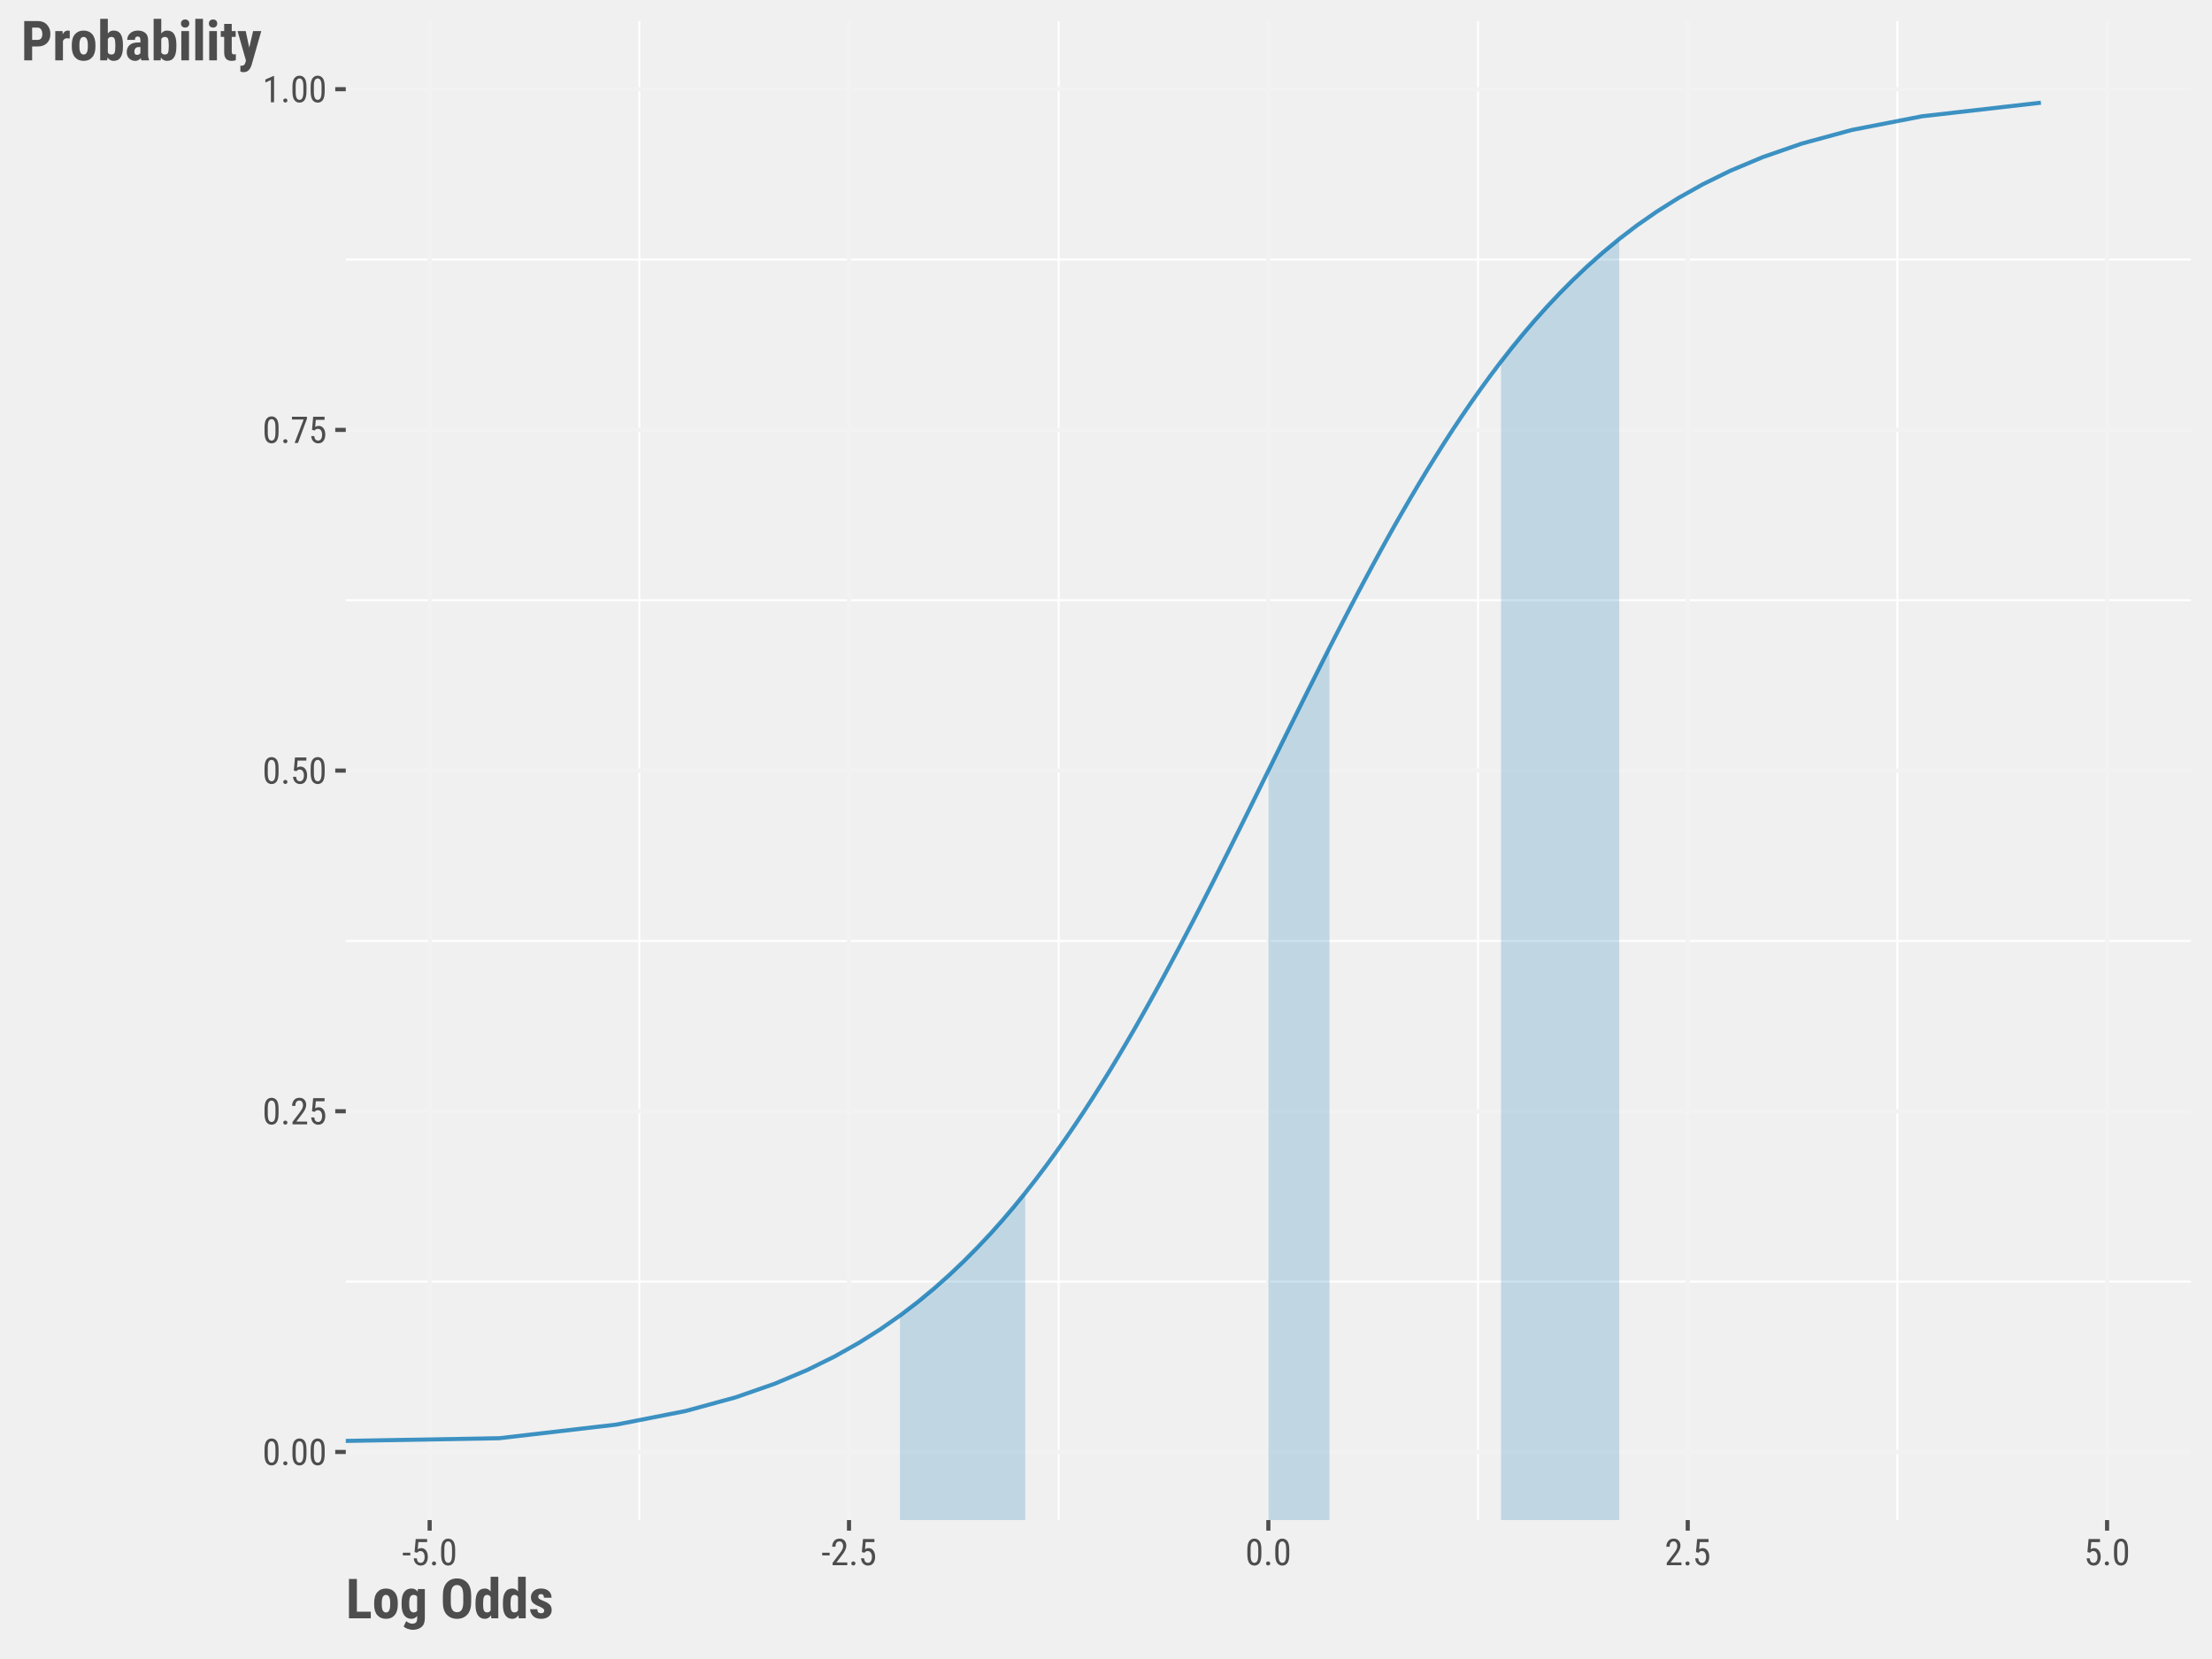
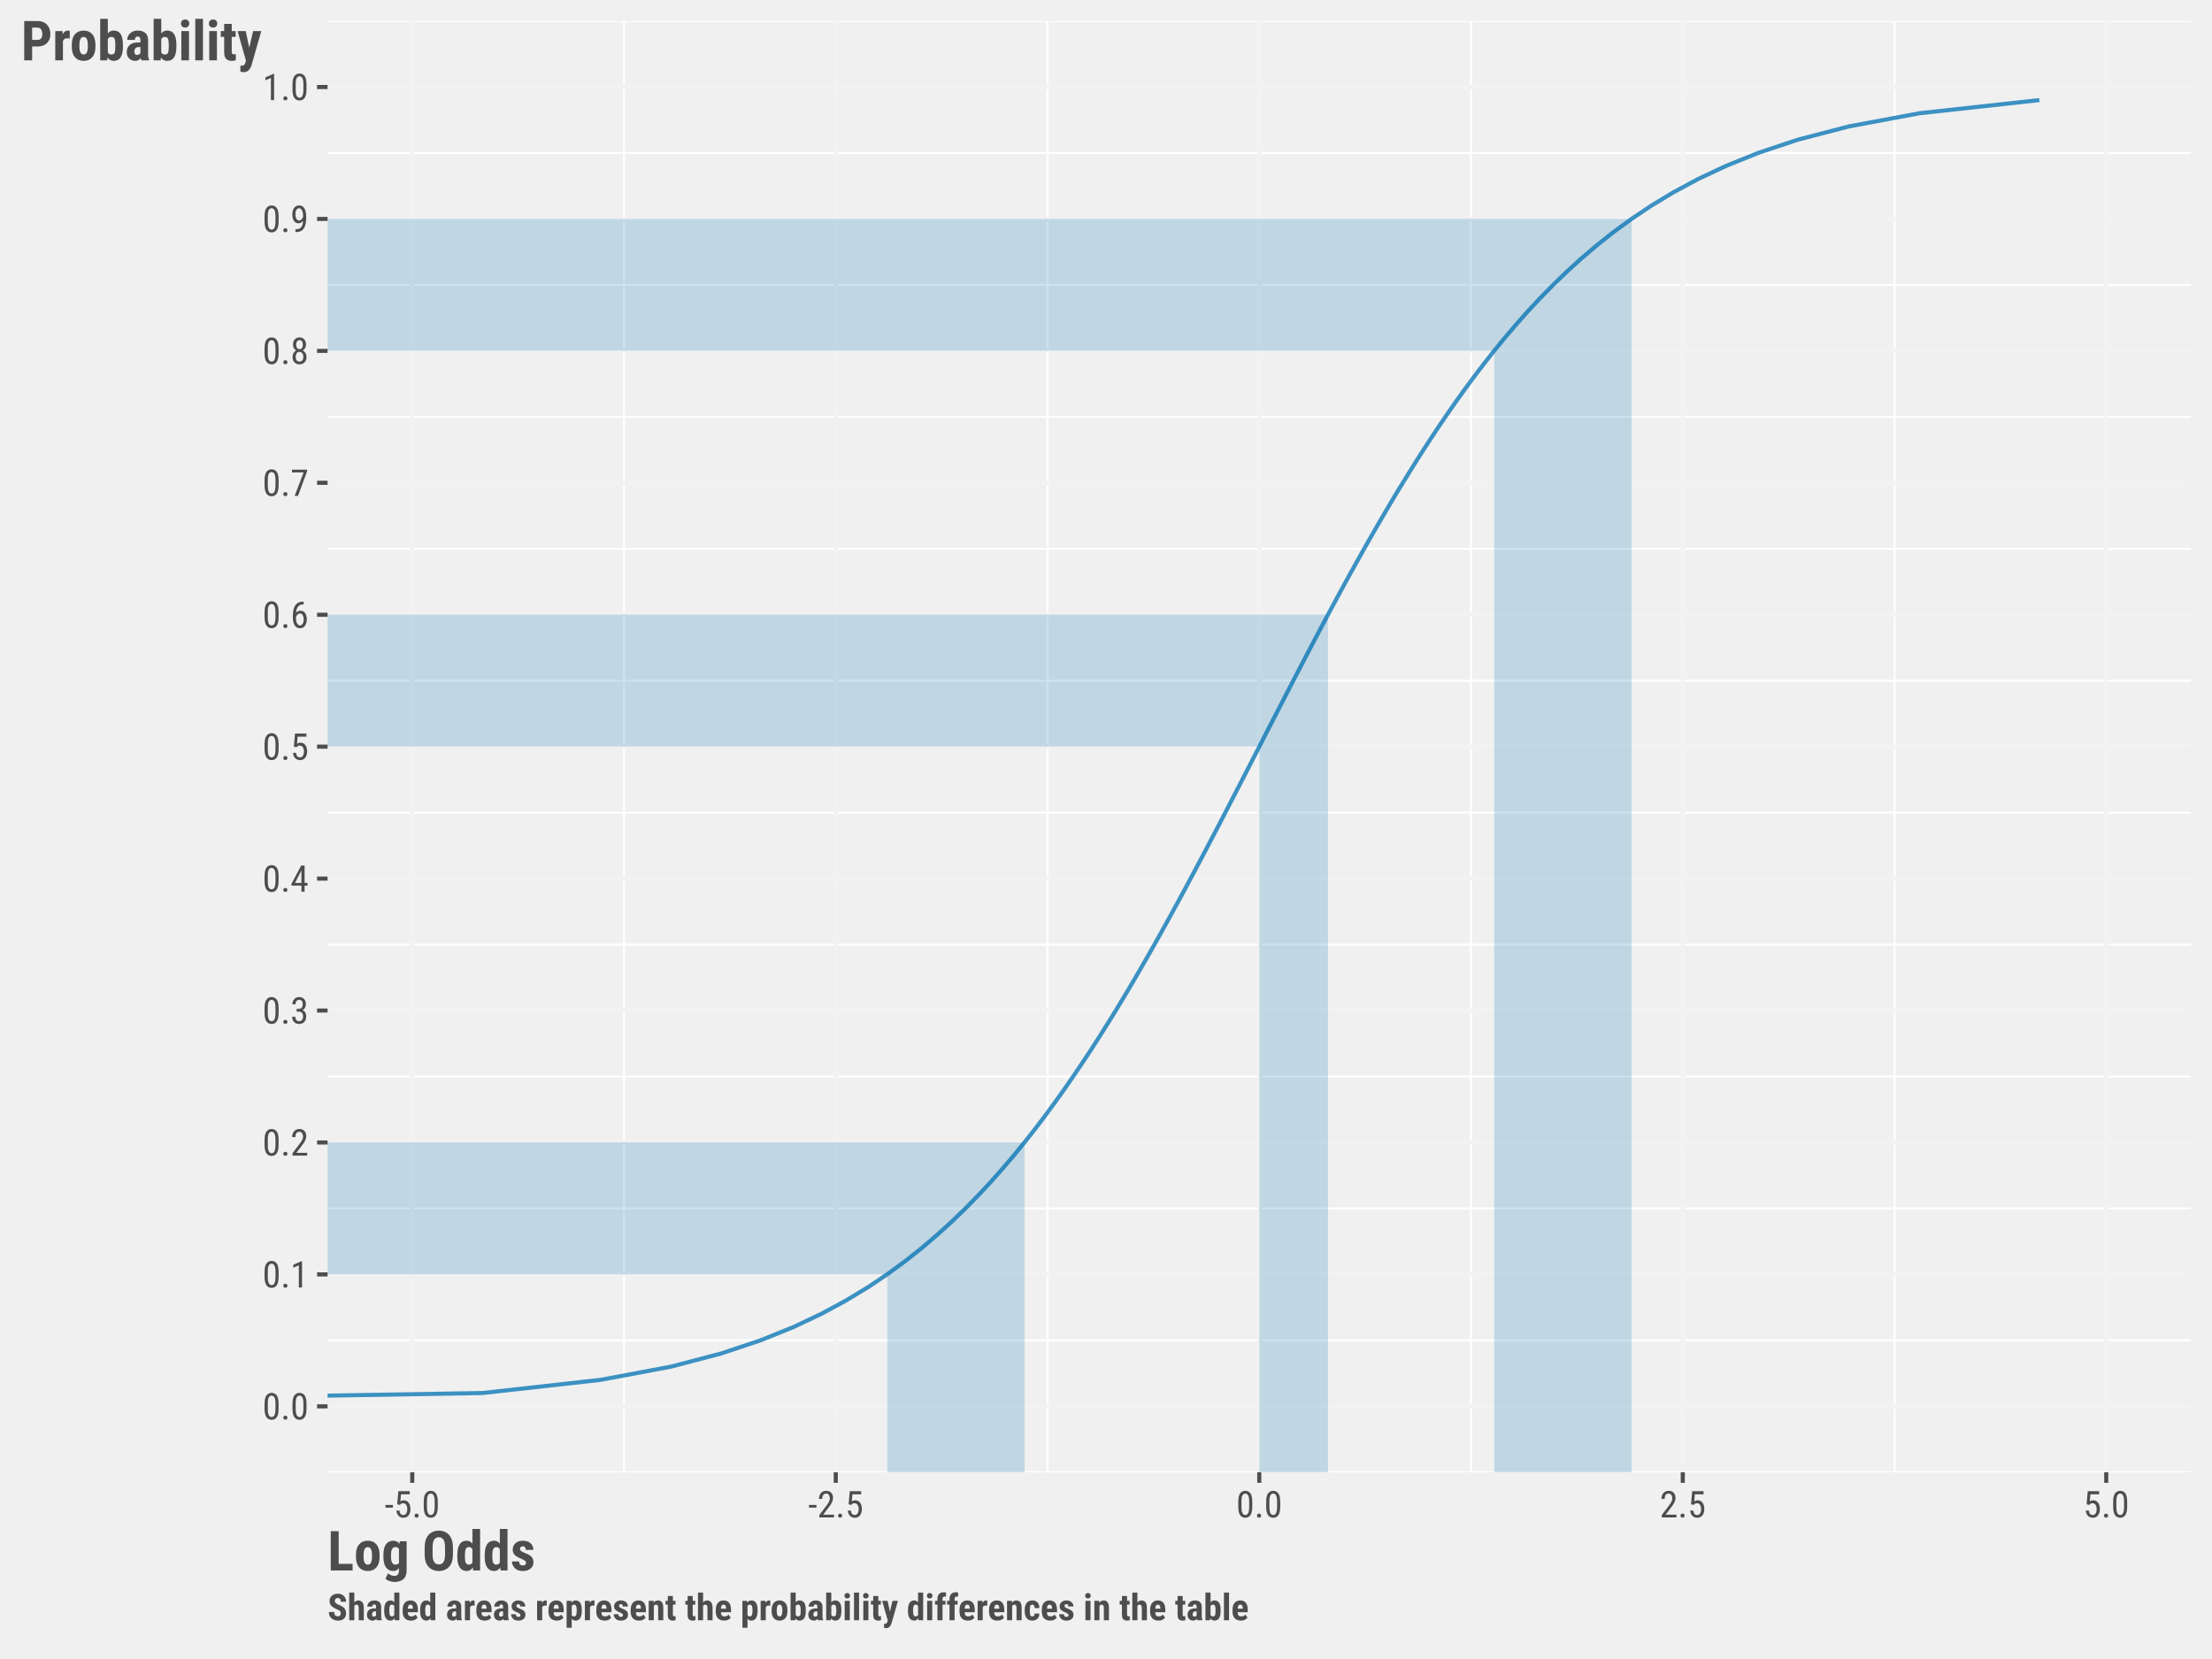
<svg xmlns="http://www.w3.org/2000/svg" class="svglite" width="576.00pt" height="432.00pt" viewBox="0 0 576.00 432.00">
  <defs>
    <style type="text/css">
    .svglite line, .svglite polyline, .svglite polygon, .svglite path, .svglite rect, .svglite circle {
      fill: none;
      stroke: #000000;
      stroke-linecap: round;
      stroke-linejoin: round;
      stroke-miterlimit: 10.00;
    }
    .svglite text {
      white-space: pre;
    }
  </style>
  </defs>
  <rect width="100%" height="100%" style="stroke: none; fill: none;" />
  <defs>
    <clipPath id="cpMC4wMHw1NzYuMDB8MC4wMHw0MzIuMDA=">
      <rect x="0.00" y="0.00" width="576.00" height="432.00" />
    </clipPath>
  </defs>
  <g clip-path="url(#cpMC4wMHw1NzYuMDB8MC4wMHw0MzIuMDA=)">
    <rect x="0.00" y="0.00" width="576.00" height="432.00" style="stroke-width: 1.07; stroke: none;" />
  </g>
  <defs>
-     <clipPath id="cpOTAuMDR8NTcwLjUyfDUuNDh8Mzk1Ljgz">
-       <rect x="90.04" y="5.48" width="480.48" height="390.35" />
+     <clipPath id="cpODUuMzB8NTcwLjUyfDUuNDh8MzgzLjM4">
+       <rect x="85.30" y="5.48" width="485.22" height="377.90" />
    </clipPath>
  </defs>
-   <g clip-path="url(#cpOTAuMDR8NTcwLjUyfDUuNDh8Mzk1Ljgz)">
-     <polyline points="90.04,333.73 570.52,333.73 " style="stroke-width: 0.53; stroke: #FFFFFF; stroke-linecap: butt;" />
-     <polyline points="90.04,245.02 570.52,245.02 " style="stroke-width: 0.53; stroke: #FFFFFF; stroke-linecap: butt;" />
-     <polyline points="90.04,156.30 570.52,156.30 " style="stroke-width: 0.53; stroke: #FFFFFF; stroke-linecap: butt;" />
-     <polyline points="90.04,67.58 570.52,67.58 " style="stroke-width: 0.53; stroke: #FFFFFF; stroke-linecap: butt;" />
-     <polyline points="166.48,395.83 166.48,5.48 " style="stroke-width: 0.53; stroke: #FFFFFF; stroke-linecap: butt;" />
-     <polyline points="275.68,395.83 275.68,5.48 " style="stroke-width: 0.53; stroke: #FFFFFF; stroke-linecap: butt;" />
-     <polyline points="384.88,395.83 384.88,5.48 " style="stroke-width: 0.53; stroke: #FFFFFF; stroke-linecap: butt;" />
-     <polyline points="494.08,395.83 494.08,5.48 " style="stroke-width: 0.53; stroke: #FFFFFF; stroke-linecap: butt;" />
-     <polyline points="90.04,378.09 570.52,378.09 " style="stroke-width: 1.07; stroke: #F2F2F2; stroke-linecap: butt;" />
-     <polyline points="90.04,289.37 570.52,289.37 " style="stroke-width: 1.07; stroke: #F2F2F2; stroke-linecap: butt;" />
-     <polyline points="90.04,200.66 570.52,200.66 " style="stroke-width: 1.07; stroke: #F2F2F2; stroke-linecap: butt;" />
-     <polyline points="90.04,111.94 570.52,111.94 " style="stroke-width: 1.07; stroke: #F2F2F2; stroke-linecap: butt;" />
-     <polyline points="90.04,23.22 570.52,23.22 " style="stroke-width: 1.07; stroke: #F2F2F2; stroke-linecap: butt;" />
-     <polyline points="111.88,395.83 111.88,5.48 " style="stroke-width: 1.07; stroke: #F2F2F2; stroke-linecap: butt;" />
-     <polyline points="221.08,395.83 221.08,5.48 " style="stroke-width: 1.07; stroke: #F2F2F2; stroke-linecap: butt;" />
-     <polyline points="330.28,395.83 330.28,5.48 " style="stroke-width: 1.07; stroke: #F2F2F2; stroke-linecap: butt;" />
-     <polyline points="439.48,395.83 439.48,5.48 " style="stroke-width: 1.07; stroke: #F2F2F2; stroke-linecap: butt;" />
-     <polyline points="548.68,395.83 548.68,5.48 " style="stroke-width: 1.07; stroke: #F2F2F2; stroke-linecap: butt;" />
-     <polyline points="-72.03,378.05 130.00,374.51 160.50,370.96 178.59,367.41 191.57,363.86 201.76,360.31 210.17,356.76 217.36,353.21 223.65,349.67 229.27,346.12 234.35,342.57 239.00,339.02 243.29,335.47 247.28,331.92 251.02,328.37 254.54,324.82 257.88,321.28 261.05,317.73 264.07,314.18 266.97,310.63 269.75,307.08 272.43,303.53 275.02,299.98 277.52,296.44 279.95,292.89 282.31,289.34 284.61,285.79 286.85,282.24 289.05,278.69 291.19,275.14 293.29,271.59 295.35,268.05 297.37,264.50 299.36,260.95 301.32,257.40 303.26,253.85 305.16,250.30 307.05,246.75 308.91,243.21 310.76,239.66 312.59,236.11 314.40,232.56 316.20,229.01 317.98,225.46 319.76,221.91 321.53,218.36 323.29,214.82 325.05,211.27 326.80,207.72 328.55,204.17 330.30,200.62 332.04,197.07 333.79,193.52 335.54,189.98 337.30,186.43 339.06,182.88 340.83,179.33 342.61,175.78 344.39,172.23 346.19,168.68 348.01,165.13 349.84,161.59 351.68,158.04 353.54,154.49 355.43,150.94 357.34,147.39 359.27,143.84 361.23,140.29 363.22,136.74 365.25,133.20 367.31,129.65 369.41,126.10 371.55,122.55 373.75,119.00 375.99,115.45 378.29,111.90 380.65,108.36 383.08,104.81 385.59,101.26 388.18,97.71 390.86,94.16 393.64,90.61 396.54,87.06 399.57,83.51 402.74,79.97 406.08,76.42 409.61,72.87 413.35,69.32 417.35,65.77 421.65,62.22 426.30,58.67 431.39,55.13 437.02,51.58 443.33,48.03 450.54,44.48 458.98,40.93 469.21,37.38 482.27,33.83 500.50,30.28 531.44,26.74 " style="stroke-width: 1.07; stroke: #0072B2; stroke-opacity: 0.75; stroke-linecap: butt;" />
-     <polygon points="330.30,200.62 332.04,197.07 333.79,193.52 335.54,189.98 337.30,186.43 339.06,182.88 340.83,179.33 342.61,175.78 344.39,172.23 346.19,168.68 346.19,395.83 344.39,395.83 342.61,395.83 340.83,395.83 339.06,395.83 337.30,395.83 335.54,395.83 333.79,395.83 332.04,395.83 330.30,395.83 " style="stroke-width: 0.00; stroke: none; stroke-linecap: butt; fill: #0072B2; fill-opacity: 0.20;" />
-     <polyline points="330.30,200.62 332.04,197.07 333.79,193.52 335.54,189.98 337.30,186.43 339.06,182.88 340.83,179.33 342.61,175.78 344.39,172.23 346.19,168.68 " style="stroke-width: 1.07; stroke: none; stroke-linecap: butt;" />
-     <polyline points="346.19,395.83 344.39,395.83 342.61,395.83 340.83,395.83 339.06,395.83 337.30,395.83 335.54,395.83 333.79,395.83 332.04,395.83 330.30,395.83 " style="stroke-width: 1.07; stroke: none; stroke-linecap: butt;" />
-     <polygon points="234.35,342.57 239.00,339.02 243.29,335.47 247.28,331.92 251.02,328.37 254.54,324.82 257.88,321.28 261.05,317.73 264.07,314.18 266.97,310.63 266.97,395.83 264.07,395.83 261.05,395.83 257.88,395.83 254.54,395.83 251.02,395.83 247.28,395.83 243.29,395.83 239.00,395.83 234.35,395.83 " style="stroke-width: 0.00; stroke: none; stroke-linecap: butt; fill: #0072B2; fill-opacity: 0.20;" />
-     <polyline points="234.35,342.57 239.00,339.02 243.29,335.47 247.28,331.92 251.02,328.37 254.54,324.82 257.88,321.28 261.05,317.73 264.07,314.18 266.97,310.63 " style="stroke-width: 1.07; stroke: none; stroke-linecap: butt;" />
-     <polyline points="266.97,395.83 264.07,395.83 261.05,395.83 257.88,395.83 254.54,395.83 251.02,395.83 247.28,395.83 243.29,395.83 239.00,395.83 234.35,395.83 " style="stroke-width: 1.07; stroke: none; stroke-linecap: butt;" />
-     <polygon points="390.86,94.16 393.64,90.61 396.54,87.06 399.57,83.51 402.74,79.97 406.08,76.42 409.61,72.87 413.35,69.32 417.35,65.77 421.65,62.22 421.65,395.83 417.35,395.83 413.35,395.83 409.61,395.83 406.08,395.83 402.74,395.83 399.57,395.83 396.54,395.83 393.64,395.83 390.86,395.83 " style="stroke-width: 0.00; stroke: none; stroke-linecap: butt; fill: #0072B2; fill-opacity: 0.20;" />
-     <polyline points="390.86,94.16 393.64,90.61 396.54,87.06 399.57,83.51 402.74,79.97 406.08,76.42 409.61,72.87 413.35,69.32 417.35,65.77 421.65,62.22 " style="stroke-width: 1.07; stroke: none; stroke-linecap: butt;" />
-     <polyline points="421.65,395.83 417.35,395.83 413.35,395.83 409.61,395.83 406.08,395.83 402.74,395.83 399.57,395.83 396.54,395.83 393.64,395.83 390.86,395.83 " style="stroke-width: 1.07; stroke: none; stroke-linecap: butt;" />
+   <g clip-path="url(#cpODUuMzB8NTcwLjUyfDUuNDh8MzgzLjM4)">
+     <polyline points="85.30,383.38 570.52,383.38 " style="stroke-width: 0.53; stroke: #FFFFFF; stroke-linecap: butt;" />
+     <polyline points="85.30,349.03 570.52,349.03 " style="stroke-width: 0.53; stroke: #FFFFFF; stroke-linecap: butt;" />
+     <polyline points="85.30,314.67 570.52,314.67 " style="stroke-width: 0.53; stroke: #FFFFFF; stroke-linecap: butt;" />
+     <polyline points="85.30,280.32 570.52,280.32 " style="stroke-width: 0.53; stroke: #FFFFFF; stroke-linecap: butt;" />
+     <polyline points="85.30,245.96 570.52,245.96 " style="stroke-width: 0.53; stroke: #FFFFFF; stroke-linecap: butt;" />
+     <polyline points="85.30,211.61 570.52,211.61 " style="stroke-width: 0.53; stroke: #FFFFFF; stroke-linecap: butt;" />
+     <polyline points="85.30,177.25 570.52,177.25 " style="stroke-width: 0.53; stroke: #FFFFFF; stroke-linecap: butt;" />
+     <polyline points="85.30,142.90 570.52,142.90 " style="stroke-width: 0.53; stroke: #FFFFFF; stroke-linecap: butt;" />
+     <polyline points="85.30,108.54 570.52,108.54 " style="stroke-width: 0.53; stroke: #FFFFFF; stroke-linecap: butt;" />
+     <polyline points="85.30,74.19 570.52,74.19 " style="stroke-width: 0.53; stroke: #FFFFFF; stroke-linecap: butt;" />
+     <polyline points="85.30,39.83 570.52,39.83 " style="stroke-width: 0.53; stroke: #FFFFFF; stroke-linecap: butt;" />
+     <polyline points="85.30,5.48 570.52,5.48 " style="stroke-width: 0.53; stroke: #FFFFFF; stroke-linecap: butt;" />
+     <polyline points="162.49,383.38 162.49,5.48 " style="stroke-width: 0.53; stroke: #FFFFFF; stroke-linecap: butt;" />
+     <polyline points="272.77,383.38 272.77,5.48 " style="stroke-width: 0.53; stroke: #FFFFFF; stroke-linecap: butt;" />
+     <polyline points="383.05,383.38 383.05,5.48 " style="stroke-width: 0.53; stroke: #FFFFFF; stroke-linecap: butt;" />
+     <polyline points="493.33,383.38 493.33,5.48 " style="stroke-width: 0.53; stroke: #FFFFFF; stroke-linecap: butt;" />
+     <polyline points="85.30,366.21 570.52,366.21 " style="stroke-width: 1.07; stroke: #F2F2F2; stroke-linecap: butt;" />
+     <polyline points="85.30,331.85 570.52,331.85 " style="stroke-width: 1.07; stroke: #F2F2F2; stroke-linecap: butt;" />
+     <polyline points="85.30,297.50 570.52,297.50 " style="stroke-width: 1.07; stroke: #F2F2F2; stroke-linecap: butt;" />
+     <polyline points="85.30,263.14 570.52,263.14 " style="stroke-width: 1.07; stroke: #F2F2F2; stroke-linecap: butt;" />
+     <polyline points="85.30,228.79 570.52,228.79 " style="stroke-width: 1.07; stroke: #F2F2F2; stroke-linecap: butt;" />
+     <polyline points="85.30,194.43 570.52,194.43 " style="stroke-width: 1.07; stroke: #F2F2F2; stroke-linecap: butt;" />
+     <polyline points="85.30,160.08 570.52,160.08 " style="stroke-width: 1.07; stroke: #F2F2F2; stroke-linecap: butt;" />
+     <polyline points="85.30,125.72 570.52,125.72 " style="stroke-width: 1.07; stroke: #F2F2F2; stroke-linecap: butt;" />
+     <polyline points="85.30,91.37 570.52,91.37 " style="stroke-width: 1.07; stroke: #F2F2F2; stroke-linecap: butt;" />
+     <polyline points="85.30,57.01 570.52,57.01 " style="stroke-width: 1.07; stroke: #F2F2F2; stroke-linecap: butt;" />
+     <polyline points="85.30,22.66 570.52,22.66 " style="stroke-width: 1.07; stroke: #F2F2F2; stroke-linecap: butt;" />
+     <polyline points="107.35,383.38 107.35,5.48 " style="stroke-width: 1.07; stroke: #F2F2F2; stroke-linecap: butt;" />
+     <polyline points="217.63,383.38 217.63,5.48 " style="stroke-width: 1.07; stroke: #F2F2F2; stroke-linecap: butt;" />
+     <polyline points="327.91,383.38 327.91,5.48 " style="stroke-width: 1.07; stroke: #F2F2F2; stroke-linecap: butt;" />
+     <polyline points="438.19,383.38 438.19,5.48 " style="stroke-width: 1.07; stroke: #F2F2F2; stroke-linecap: butt;" />
+     <polyline points="548.46,383.38 548.46,5.48 " style="stroke-width: 1.07; stroke: #F2F2F2; stroke-linecap: butt;" />
+     <polyline points="-78.36,366.17 125.66,362.74 156.46,359.30 174.73,355.87 187.84,352.43 198.12,348.99 206.61,345.56 213.88,342.12 220.23,338.69 225.91,335.25 231.04,331.82 235.73,328.38 240.06,324.95 244.09,321.51 247.87,318.08 251.43,314.64 254.80,311.20 258.00,307.77 261.05,304.33 263.98,300.90 266.79,297.46 269.49,294.03 272.11,290.59 274.63,287.16 277.09,283.72 279.47,280.28 281.79,276.85 284.06,273.41 286.27,269.98 288.43,266.54 290.56,263.11 292.64,259.67 294.68,256.24 296.69,252.80 298.67,249.37 300.62,245.93 302.55,242.49 304.45,239.06 306.33,235.62 308.20,232.19 310.04,228.75 311.87,225.32 313.69,221.88 315.49,218.45 317.29,215.01 319.08,211.57 320.85,208.14 322.63,204.70 324.40,201.27 326.16,197.83 327.93,194.40 329.69,190.96 331.46,187.53 333.23,184.09 335.00,180.66 336.78,177.22 338.57,173.78 340.36,170.35 342.17,166.91 343.98,163.48 345.81,160.04 347.66,156.61 349.52,153.17 351.40,149.74 353.31,146.30 355.24,142.86 357.19,139.43 359.17,135.99 361.18,132.56 363.22,129.12 365.31,125.69 367.43,122.25 369.59,118.82 371.81,115.38 374.07,111.95 376.39,108.51 378.78,105.07 381.23,101.64 383.77,98.20 386.38,94.77 389.09,91.33 391.90,87.90 394.83,84.46 397.88,81.03 401.09,77.59 404.46,74.16 408.02,70.72 411.80,67.28 415.84,63.85 420.18,60.41 424.88,56.98 430.02,53.54 435.70,50.11 442.08,46.67 449.36,43.24 457.88,39.80 468.21,36.36 481.40,32.93 499.81,29.49 531.05,26.06 " style="stroke-width: 1.07; stroke: #0072B2; stroke-opacity: 0.75; stroke-linecap: butt;" />
+     <polygon points="327.93,194.40 329.69,190.96 331.46,187.53 333.23,184.09 335.00,180.66 336.78,177.22 338.57,173.78 340.36,170.35 342.17,166.91 343.98,163.48 345.81,160.04 85.30,160.04 85.30,163.48 85.30,166.91 85.30,170.35 85.30,173.78 85.30,177.22 85.30,180.66 85.30,184.09 85.30,187.53 85.30,190.96 85.30,194.40 " style="stroke-width: 0.00; stroke: none; stroke-linecap: butt; fill: #0072B2; fill-opacity: 0.20;" />
+     <polyline points="327.93,194.40 329.69,190.96 331.46,187.53 333.23,184.09 335.00,180.66 336.78,177.22 338.57,173.78 340.36,170.35 342.17,166.91 343.98,163.48 345.81,160.04 " style="stroke-width: 1.07; stroke: none; stroke-linecap: butt;" />
+     <polyline points="85.30,160.04 85.30,163.48 85.30,166.91 85.30,170.35 85.30,173.78 85.30,177.22 85.30,180.66 85.30,184.09 85.30,187.53 85.30,190.96 85.30,194.40 " style="stroke-width: 1.07; stroke: none; stroke-linecap: butt;" />
+     <polygon points="327.93,194.40 329.69,190.96 331.46,187.53 333.23,184.09 335.00,180.66 336.78,177.22 338.57,173.78 340.36,170.35 342.17,166.91 343.98,163.48 345.81,160.04 345.81,383.38 343.98,383.38 342.17,383.38 340.36,383.38 338.57,383.38 336.78,383.38 335.00,383.38 333.23,383.38 331.46,383.38 329.69,383.38 327.93,383.38 " style="stroke-width: 0.00; stroke: none; stroke-linecap: butt; fill: #0072B2; fill-opacity: 0.20;" />
+     <polyline points="327.93,194.40 329.69,190.96 331.46,187.53 333.23,184.09 335.00,180.66 336.78,177.22 338.57,173.78 340.36,170.35 342.17,166.91 343.98,163.48 345.81,160.04 " style="stroke-width: 1.07; stroke: none; stroke-linecap: butt;" />
+     <polyline points="345.81,383.38 343.98,383.38 342.17,383.38 340.36,383.38 338.57,383.38 336.78,383.38 335.00,383.38 333.23,383.38 331.46,383.38 329.69,383.38 327.93,383.38 " style="stroke-width: 1.07; stroke: none; stroke-linecap: butt;" />
+     <polygon points="231.04,331.82 235.73,328.38 240.06,324.95 244.09,321.51 247.87,318.08 251.43,314.64 254.80,311.20 258.00,307.77 261.05,304.33 263.98,300.90 266.79,297.46 85.30,297.46 85.30,300.90 85.30,304.33 85.30,307.77 85.30,311.20 85.30,314.64 85.30,318.08 85.30,321.51 85.30,324.95 85.30,328.38 85.30,331.82 " style="stroke-width: 0.00; stroke: none; stroke-linecap: butt; fill: #0072B2; fill-opacity: 0.20;" />
+     <polyline points="231.04,331.82 235.73,328.38 240.06,324.95 244.09,321.51 247.87,318.08 251.43,314.64 254.80,311.20 258.00,307.77 261.05,304.33 263.98,300.90 266.79,297.46 " style="stroke-width: 1.07; stroke: none; stroke-linecap: butt;" />
+     <polyline points="85.30,297.46 85.30,300.90 85.30,304.33 85.30,307.77 85.30,311.20 85.30,314.64 85.30,318.08 85.30,321.51 85.30,324.95 85.30,328.38 85.30,331.82 " style="stroke-width: 1.07; stroke: none; stroke-linecap: butt;" />
+     <polygon points="231.04,331.82 235.73,328.38 240.06,324.95 244.09,321.51 247.87,318.08 251.43,314.64 254.80,311.20 258.00,307.77 261.05,304.33 263.98,300.90 266.79,297.46 266.79,383.38 263.98,383.38 261.05,383.38 258.00,383.38 254.80,383.38 251.43,383.38 247.87,383.38 244.09,383.38 240.06,383.38 235.73,383.38 231.04,383.38 " style="stroke-width: 0.00; stroke: none; stroke-linecap: butt; fill: #0072B2; fill-opacity: 0.20;" />
+     <polyline points="231.04,331.82 235.73,328.38 240.06,324.95 244.09,321.51 247.87,318.08 251.43,314.64 254.80,311.20 258.00,307.77 261.05,304.33 263.98,300.90 266.79,297.46 " style="stroke-width: 1.07; stroke: none; stroke-linecap: butt;" />
+     <polyline points="266.79,383.38 263.98,383.38 261.05,383.38 258.00,383.38 254.80,383.38 251.43,383.38 247.87,383.38 244.09,383.38 240.06,383.38 235.73,383.38 231.04,383.38 " style="stroke-width: 1.07; stroke: none; stroke-linecap: butt;" />
+     <polygon points="389.09,91.33 391.90,87.90 394.83,84.46 397.88,81.03 401.09,77.59 404.46,74.16 408.02,70.72 411.80,67.28 415.84,63.85 420.18,60.41 424.88,56.98 85.30,56.98 85.30,60.41 85.30,63.85 85.30,67.28 85.30,70.72 85.30,74.16 85.30,77.59 85.30,81.03 85.30,84.46 85.30,87.90 85.30,91.33 " style="stroke-width: 0.00; stroke: none; stroke-linecap: butt; fill: #0072B2; fill-opacity: 0.20;" />
+     <polyline points="389.09,91.33 391.90,87.90 394.83,84.46 397.88,81.03 401.09,77.59 404.46,74.16 408.02,70.72 411.80,67.28 415.84,63.85 420.18,60.41 424.88,56.98 " style="stroke-width: 1.07; stroke: none; stroke-linecap: butt;" />
+     <polyline points="85.30,56.98 85.30,60.41 85.30,63.85 85.30,67.28 85.30,70.72 85.30,74.16 85.30,77.59 85.30,81.03 85.30,84.46 85.30,87.90 85.30,91.33 " style="stroke-width: 1.07; stroke: none; stroke-linecap: butt;" />
+     <polygon points="389.09,91.33 391.90,87.90 394.83,84.46 397.88,81.03 401.09,77.59 404.46,74.16 408.02,70.72 411.80,67.28 415.84,63.85 420.18,60.41 424.88,56.98 424.88,383.38 420.18,383.38 415.84,383.38 411.80,383.38 408.02,383.38 404.46,383.38 401.09,383.38 397.88,383.38 394.83,383.38 391.90,383.38 389.09,383.38 " style="stroke-width: 0.00; stroke: none; stroke-linecap: butt; fill: #0072B2; fill-opacity: 0.20;" />
+     <polyline points="389.09,91.33 391.90,87.90 394.83,84.46 397.88,81.03 401.09,77.59 404.46,74.16 408.02,70.72 411.80,67.28 415.84,63.85 420.18,60.41 424.88,56.98 " style="stroke-width: 1.07; stroke: none; stroke-linecap: butt;" />
+     <polyline points="424.88,383.38 420.18,383.38 415.84,383.38 411.80,383.38 408.02,383.38 404.46,383.38 401.09,383.38 397.88,383.38 394.83,383.38 391.90,383.38 389.09,383.38 " style="stroke-width: 1.07; stroke: none; stroke-linecap: butt;" />
  </g>
  <g clip-path="url(#cpMC4wMHw1NzYuMDB8MC4wMHw0MzIuMDA=)">
-     <text x="85.10" y="381.50" text-anchor="end" style="font-size: 9.60px;fill: #4D4D4D; font-family: &quot;Roboto Condensed&quot;;" textLength="16.74px" lengthAdjust="spacingAndGlyphs">0.00</text>
-     <text x="85.10" y="292.78" text-anchor="end" style="font-size: 9.60px;fill: #4D4D4D; font-family: &quot;Roboto Condensed&quot;;" textLength="16.74px" lengthAdjust="spacingAndGlyphs">0.25</text>
-     <text x="85.10" y="204.07" text-anchor="end" style="font-size: 9.60px;fill: #4D4D4D; font-family: &quot;Roboto Condensed&quot;;" textLength="16.74px" lengthAdjust="spacingAndGlyphs">0.50</text>
-     <text x="85.10" y="115.35" text-anchor="end" style="font-size: 9.60px;fill: #4D4D4D; font-family: &quot;Roboto Condensed&quot;;" textLength="16.74px" lengthAdjust="spacingAndGlyphs">0.75</text>
-     <text x="85.10" y="26.63" text-anchor="end" style="font-size: 9.60px;fill: #4D4D4D; font-family: &quot;Roboto Condensed&quot;;" textLength="16.74px" lengthAdjust="spacingAndGlyphs">1.00</text>
-     <polyline points="87.30,378.09 90.04,378.09 " style="stroke-width: 1.07; stroke: #4D4D4D; stroke-linecap: butt;" />
-     <polyline points="87.30,289.37 90.04,289.37 " style="stroke-width: 1.07; stroke: #4D4D4D; stroke-linecap: butt;" />
-     <polyline points="87.30,200.66 90.04,200.66 " style="stroke-width: 1.07; stroke: #4D4D4D; stroke-linecap: butt;" />
-     <polyline points="87.30,111.94 90.04,111.94 " style="stroke-width: 1.07; stroke: #4D4D4D; stroke-linecap: butt;" />
-     <polyline points="87.30,23.22 90.04,23.22 " style="stroke-width: 1.07; stroke: #4D4D4D; stroke-linecap: butt;" />
-     <polyline points="111.88,398.57 111.88,395.83 " style="stroke-width: 1.07; stroke: #4D4D4D; stroke-linecap: butt;" />
-     <polyline points="221.08,398.57 221.08,395.83 " style="stroke-width: 1.07; stroke: #4D4D4D; stroke-linecap: butt;" />
-     <polyline points="330.28,398.57 330.28,395.83 " style="stroke-width: 1.07; stroke: #4D4D4D; stroke-linecap: butt;" />
-     <polyline points="439.48,398.57 439.48,395.83 " style="stroke-width: 1.07; stroke: #4D4D4D; stroke-linecap: butt;" />
-     <polyline points="548.68,398.57 548.68,395.83 " style="stroke-width: 1.07; stroke: #4D4D4D; stroke-linecap: butt;" />
-     <text x="111.88" y="407.58" text-anchor="middle" style="font-size: 9.60px;fill: #4D4D4D; font-family: &quot;Roboto Condensed&quot;;" textLength="14.38px" lengthAdjust="spacingAndGlyphs">-5.0</text>
-     <text x="221.08" y="407.58" text-anchor="middle" style="font-size: 9.60px;fill: #4D4D4D; font-family: &quot;Roboto Condensed&quot;;" textLength="14.38px" lengthAdjust="spacingAndGlyphs">-2.5</text>
-     <text x="330.28" y="407.58" text-anchor="middle" style="font-size: 9.60px;fill: #4D4D4D; font-family: &quot;Roboto Condensed&quot;;" textLength="12.00px" lengthAdjust="spacingAndGlyphs">0.0</text>
-     <text x="439.48" y="407.58" text-anchor="middle" style="font-size: 9.60px;fill: #4D4D4D; font-family: &quot;Roboto Condensed&quot;;" textLength="12.00px" lengthAdjust="spacingAndGlyphs">2.5</text>
-     <text x="548.68" y="407.58" text-anchor="middle" style="font-size: 9.60px;fill: #4D4D4D; font-family: &quot;Roboto Condensed&quot;;" textLength="12.00px" lengthAdjust="spacingAndGlyphs">5.0</text>
-     <text x="90.04" y="421.40" style="font-size: 14.40px; font-weight: bold;fill: #4D4D4D; font-family: &quot;Roboto Condensed&quot;;" textLength="54.10px" lengthAdjust="spacingAndGlyphs">Log Odds</text>
+     <text x="80.37" y="369.62" text-anchor="end" style="font-size: 9.60px;fill: #4D4D4D; font-family: &quot;Roboto Condensed&quot;;" textLength="12.00px" lengthAdjust="spacingAndGlyphs">0.0</text>
+     <text x="80.37" y="335.26" text-anchor="end" style="font-size: 9.60px;fill: #4D4D4D; font-family: &quot;Roboto Condensed&quot;;" textLength="12.00px" lengthAdjust="spacingAndGlyphs">0.1</text>
+     <text x="80.37" y="300.91" text-anchor="end" style="font-size: 9.60px;fill: #4D4D4D; font-family: &quot;Roboto Condensed&quot;;" textLength="12.00px" lengthAdjust="spacingAndGlyphs">0.2</text>
+     <text x="80.37" y="266.55" text-anchor="end" style="font-size: 9.60px;fill: #4D4D4D; font-family: &quot;Roboto Condensed&quot;;" textLength="12.00px" lengthAdjust="spacingAndGlyphs">0.3</text>
+     <text x="80.37" y="232.20" text-anchor="end" style="font-size: 9.60px;fill: #4D4D4D; font-family: &quot;Roboto Condensed&quot;;" textLength="12.00px" lengthAdjust="spacingAndGlyphs">0.4</text>
+     <text x="80.37" y="197.84" text-anchor="end" style="font-size: 9.60px;fill: #4D4D4D; font-family: &quot;Roboto Condensed&quot;;" textLength="12.00px" lengthAdjust="spacingAndGlyphs">0.5</text>
+     <text x="80.37" y="163.49" text-anchor="end" style="font-size: 9.60px;fill: #4D4D4D; font-family: &quot;Roboto Condensed&quot;;" textLength="12.00px" lengthAdjust="spacingAndGlyphs">0.6</text>
+     <text x="80.37" y="129.13" text-anchor="end" style="font-size: 9.60px;fill: #4D4D4D; font-family: &quot;Roboto Condensed&quot;;" textLength="12.00px" lengthAdjust="spacingAndGlyphs">0.7</text>
+     <text x="80.37" y="94.78" text-anchor="end" style="font-size: 9.60px;fill: #4D4D4D; font-family: &quot;Roboto Condensed&quot;;" textLength="12.00px" lengthAdjust="spacingAndGlyphs">0.8</text>
+     <text x="80.37" y="60.42" text-anchor="end" style="font-size: 9.60px;fill: #4D4D4D; font-family: &quot;Roboto Condensed&quot;;" textLength="12.00px" lengthAdjust="spacingAndGlyphs">0.9</text>
+     <text x="80.37" y="26.07" text-anchor="end" style="font-size: 9.60px;fill: #4D4D4D; font-family: &quot;Roboto Condensed&quot;;" textLength="12.00px" lengthAdjust="spacingAndGlyphs">1.0</text>
+     <polyline points="82.56,366.21 85.30,366.21 " style="stroke-width: 1.07; stroke: #4D4D4D; stroke-linecap: butt;" />
+     <polyline points="82.56,331.85 85.30,331.85 " style="stroke-width: 1.07; stroke: #4D4D4D; stroke-linecap: butt;" />
+     <polyline points="82.56,297.50 85.30,297.50 " style="stroke-width: 1.07; stroke: #4D4D4D; stroke-linecap: butt;" />
+     <polyline points="82.56,263.14 85.30,263.14 " style="stroke-width: 1.07; stroke: #4D4D4D; stroke-linecap: butt;" />
+     <polyline points="82.56,228.79 85.30,228.79 " style="stroke-width: 1.07; stroke: #4D4D4D; stroke-linecap: butt;" />
+     <polyline points="82.56,194.43 85.30,194.43 " style="stroke-width: 1.07; stroke: #4D4D4D; stroke-linecap: butt;" />
+     <polyline points="82.56,160.08 85.30,160.08 " style="stroke-width: 1.07; stroke: #4D4D4D; stroke-linecap: butt;" />
+     <polyline points="82.56,125.72 85.30,125.72 " style="stroke-width: 1.07; stroke: #4D4D4D; stroke-linecap: butt;" />
+     <polyline points="82.56,91.37 85.30,91.37 " style="stroke-width: 1.07; stroke: #4D4D4D; stroke-linecap: butt;" />
+     <polyline points="82.56,57.01 85.30,57.01 " style="stroke-width: 1.07; stroke: #4D4D4D; stroke-linecap: butt;" />
+     <polyline points="82.56,22.66 85.30,22.66 " style="stroke-width: 1.07; stroke: #4D4D4D; stroke-linecap: butt;" />
+     <polyline points="107.35,386.12 107.35,383.38 " style="stroke-width: 1.07; stroke: #4D4D4D; stroke-linecap: butt;" />
+     <polyline points="217.63,386.12 217.63,383.38 " style="stroke-width: 1.07; stroke: #4D4D4D; stroke-linecap: butt;" />
+     <polyline points="327.91,386.12 327.91,383.38 " style="stroke-width: 1.07; stroke: #4D4D4D; stroke-linecap: butt;" />
+     <polyline points="438.19,386.12 438.19,383.38 " style="stroke-width: 1.07; stroke: #4D4D4D; stroke-linecap: butt;" />
+     <polyline points="548.46,386.12 548.46,383.38 " style="stroke-width: 1.07; stroke: #4D4D4D; stroke-linecap: butt;" />
+     <text x="107.35" y="395.13" text-anchor="middle" style="font-size: 9.60px;fill: #4D4D4D; font-family: &quot;Roboto Condensed&quot;;" textLength="14.38px" lengthAdjust="spacingAndGlyphs">-5.0</text>
+     <text x="217.63" y="395.13" text-anchor="middle" style="font-size: 9.60px;fill: #4D4D4D; font-family: &quot;Roboto Condensed&quot;;" textLength="14.38px" lengthAdjust="spacingAndGlyphs">-2.5</text>
+     <text x="327.91" y="395.13" text-anchor="middle" style="font-size: 9.60px;fill: #4D4D4D; font-family: &quot;Roboto Condensed&quot;;" textLength="12.00px" lengthAdjust="spacingAndGlyphs">0.0</text>
+     <text x="438.19" y="395.13" text-anchor="middle" style="font-size: 9.60px;fill: #4D4D4D; font-family: &quot;Roboto Condensed&quot;;" textLength="12.00px" lengthAdjust="spacingAndGlyphs">2.5</text>
+     <text x="548.46" y="395.13" text-anchor="middle" style="font-size: 9.60px;fill: #4D4D4D; font-family: &quot;Roboto Condensed&quot;;" textLength="12.00px" lengthAdjust="spacingAndGlyphs">5.0</text>
+     <text x="85.30" y="408.95" style="font-size: 14.40px; font-weight: bold;fill: #4D4D4D; font-family: &quot;Roboto Condensed&quot;;" textLength="54.10px" lengthAdjust="spacingAndGlyphs">Log Odds</text>
    <text x="5.48" y="15.71" style="font-size: 14.40px; font-weight: bold;fill: #4D4D4D; font-family: &quot;Roboto Condensed&quot;;" textLength="62.88px" lengthAdjust="spacingAndGlyphs">Probability</text>
+     <text x="85.30" y="421.91" style="font-size: 9.60px; font-weight: bold;fill: #4D4D4D; font-family: &quot;Roboto Condensed&quot;;" textLength="240.20px" lengthAdjust="spacingAndGlyphs">Shaded areas represent the probability differences in the table</text>
  </g>
</svg>
